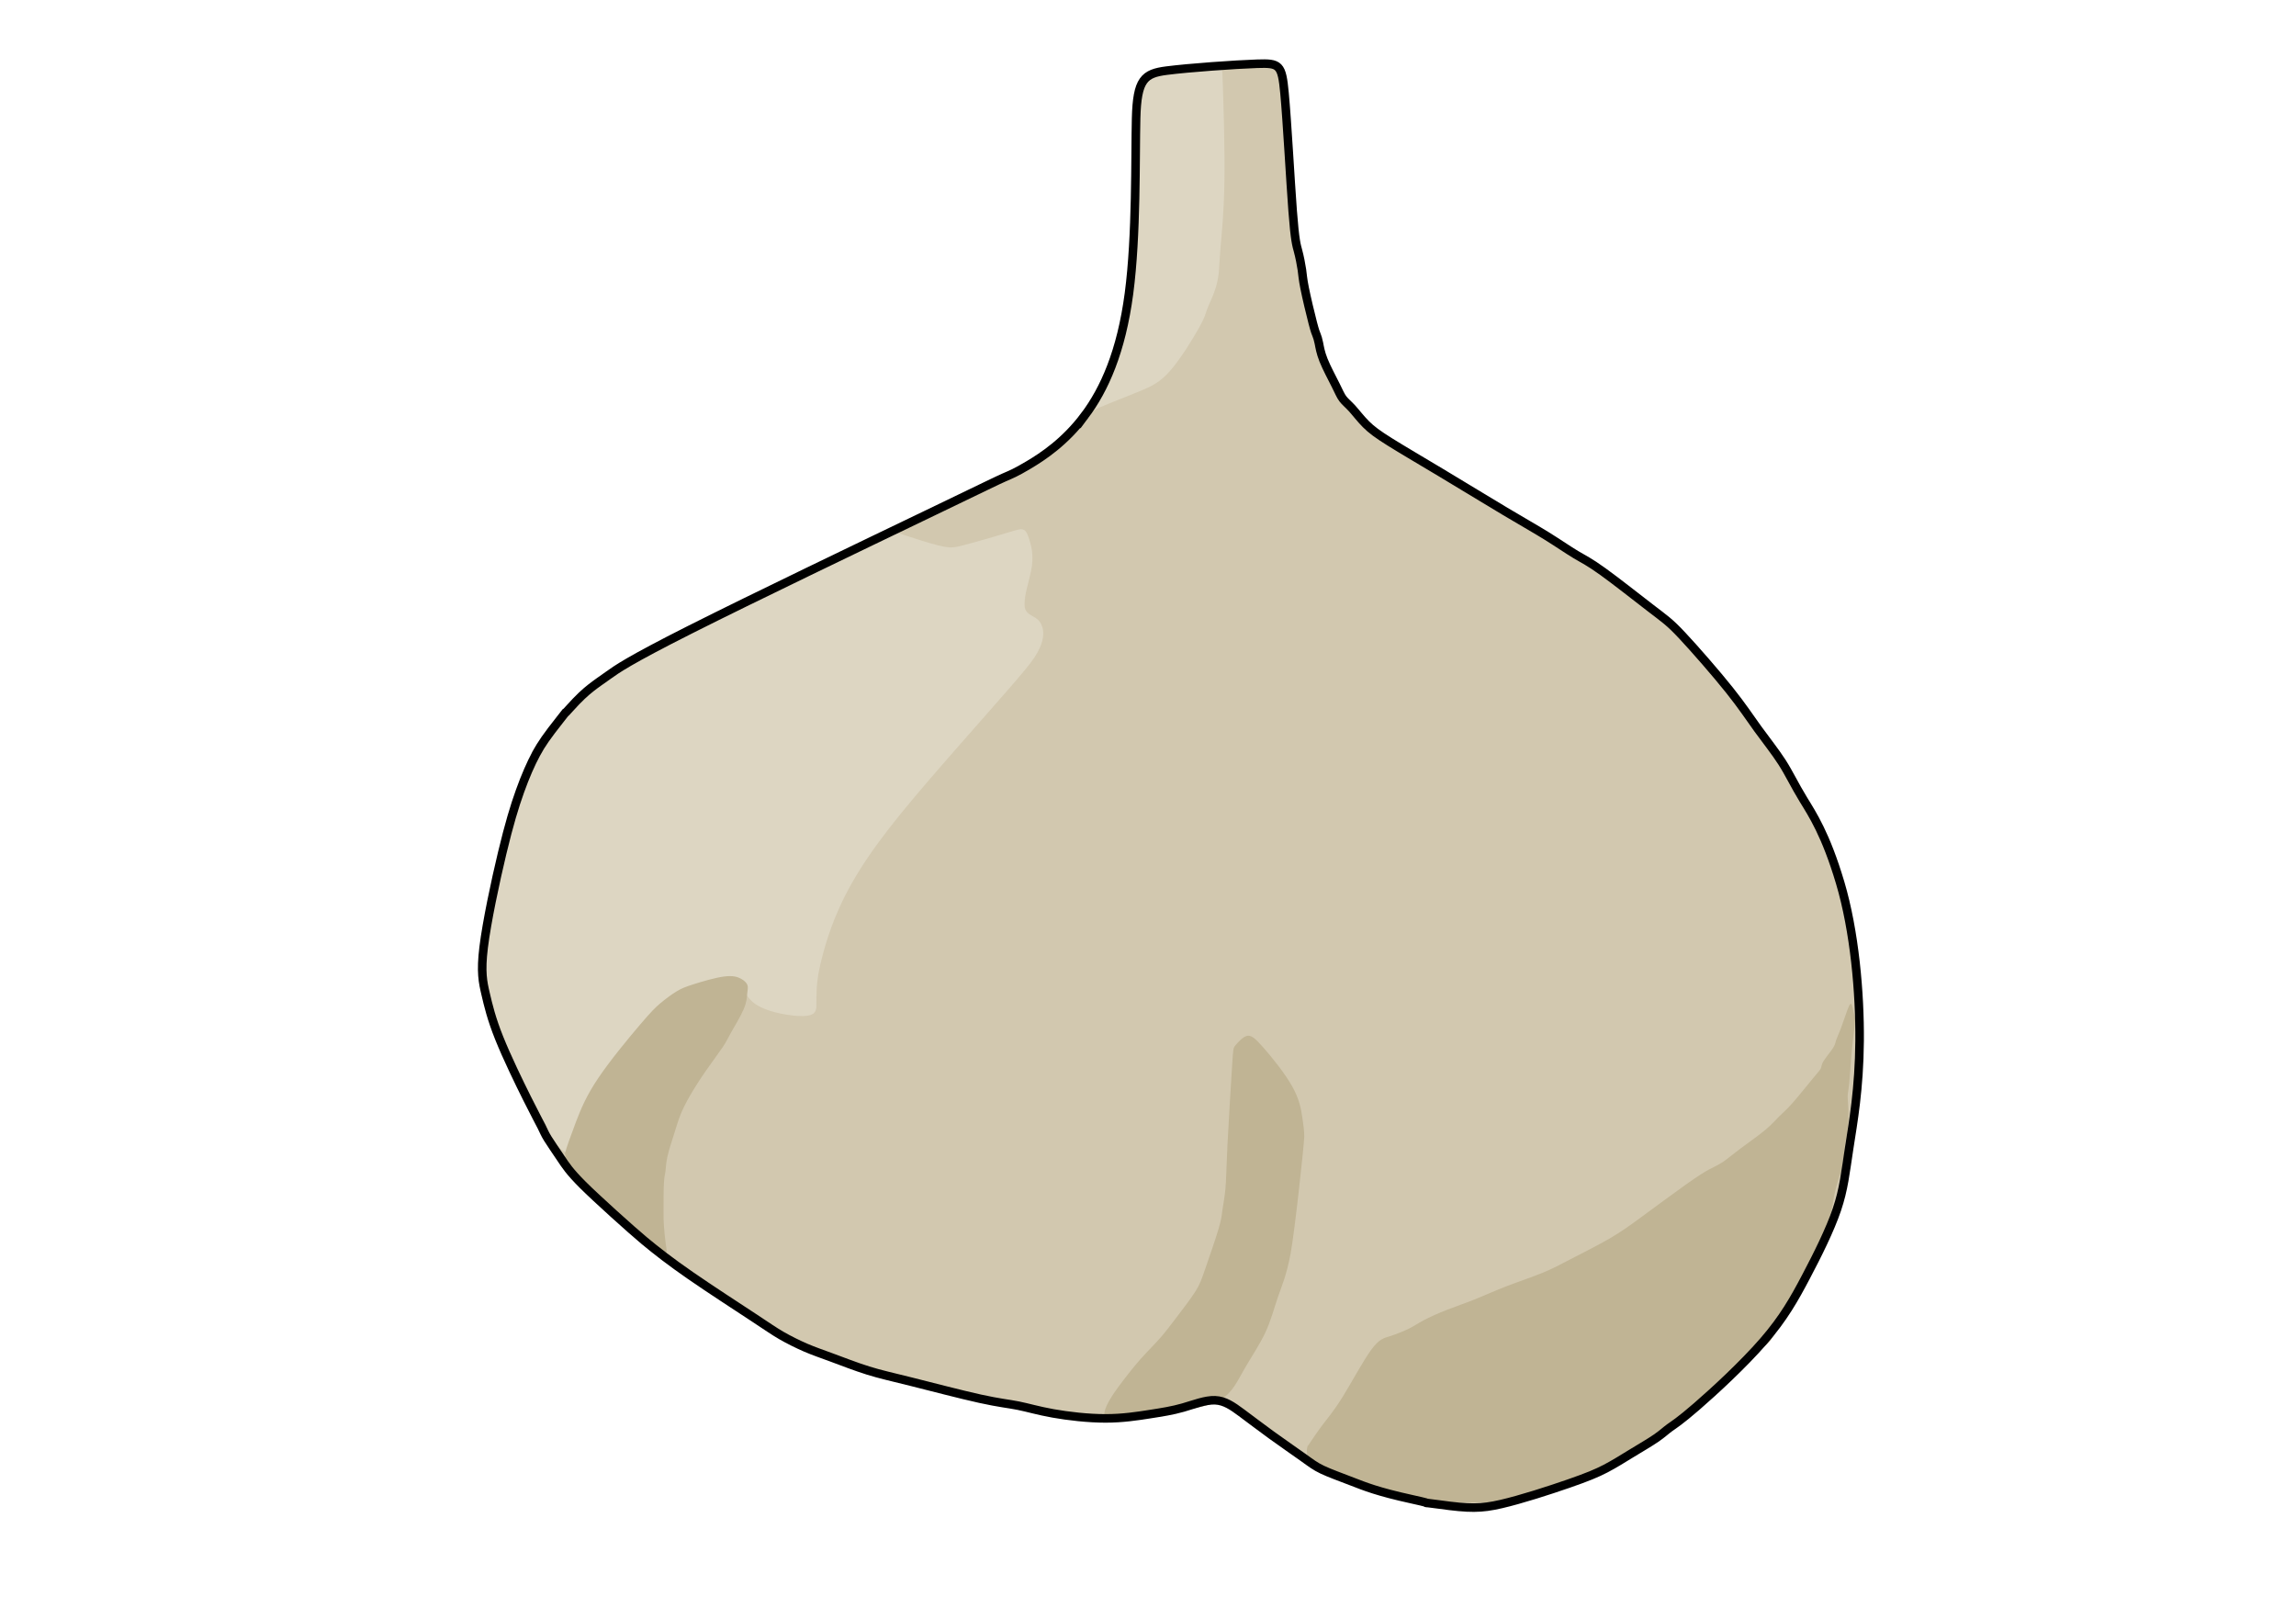
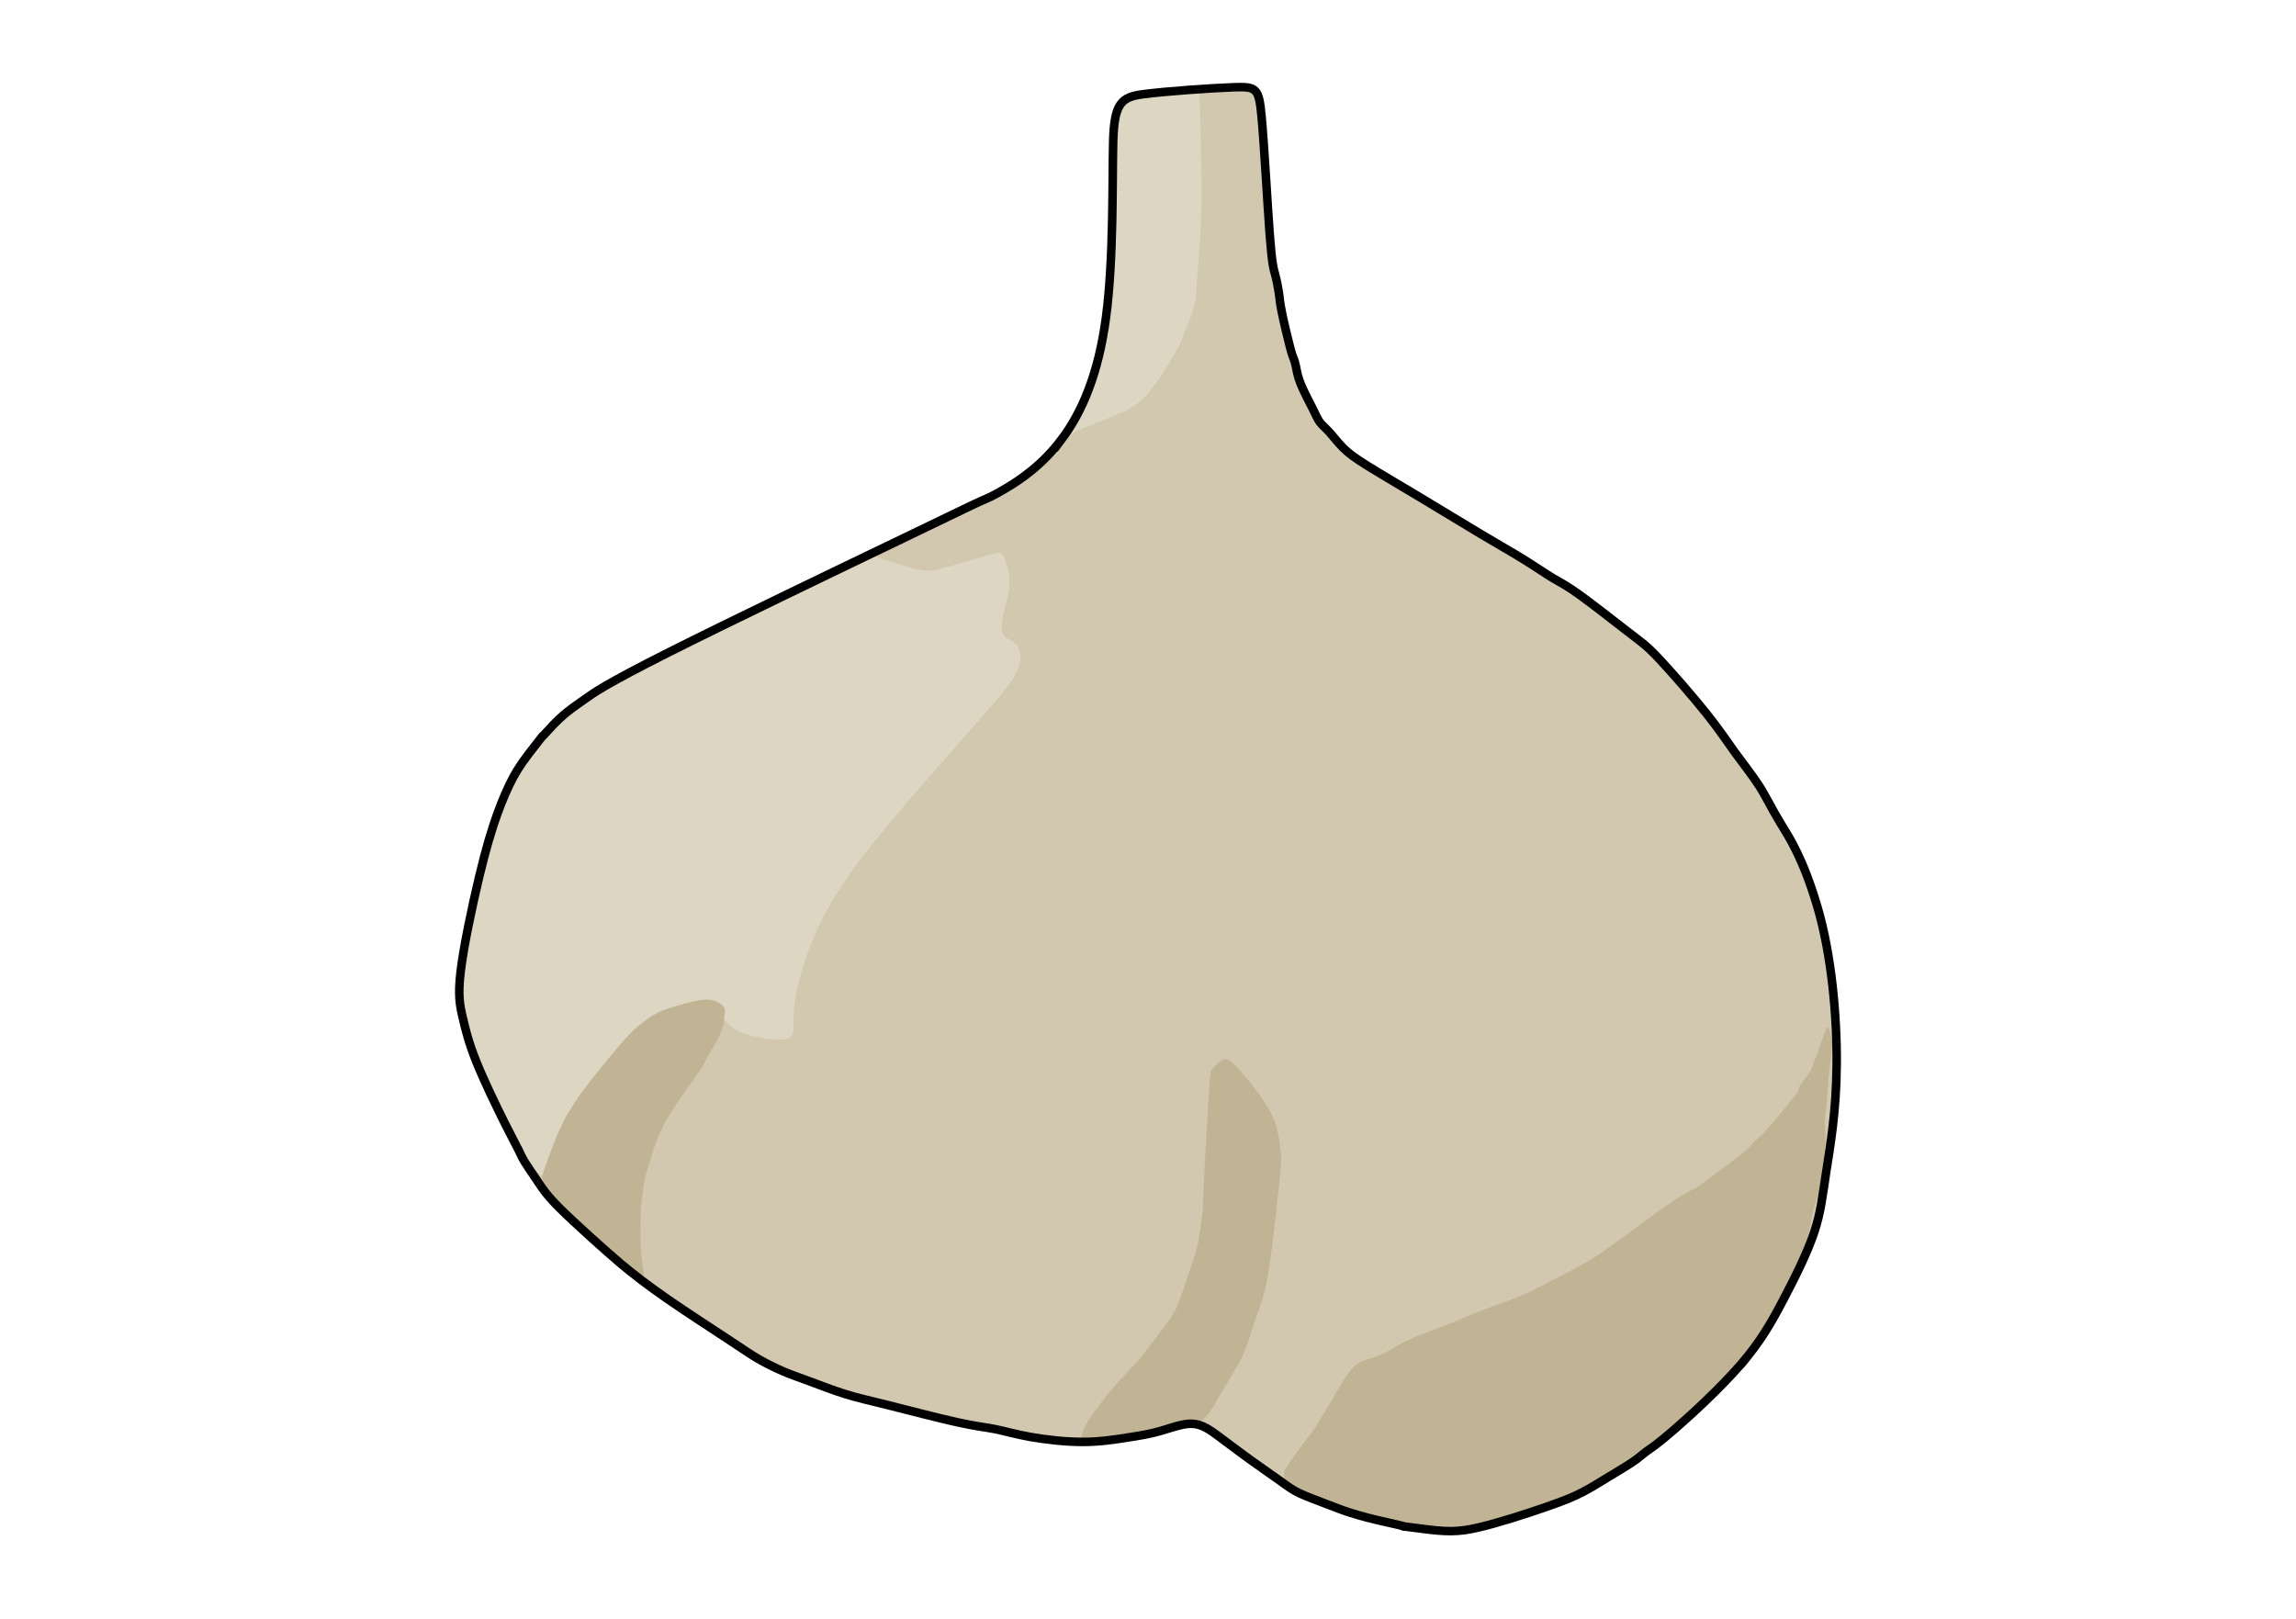
<svg xmlns="http://www.w3.org/2000/svg" version="1.1" id="svg1" width="793.6" height="559.36" viewBox="0 0 793.6 559.36">
  <defs id="defs1">
    </defs>
  <g id="g1">
-     <path style="display:inline;fill:#d1c7ae;fill-opacity:0.992;stroke:none;stroke-width:1.89;stroke-dasharray:none;stroke-opacity:1" d="m 321.767,192.376 c 4.356,-5.814 8.097,-14.147 9.798,-27.028 1.701,-12.881 1.357,-30.069 1.572,-38.671 0.215,-8.602 1.787,-9.912 6.741,-10.546 4.954,-0.635 15.047,-1.355 19.997,-1.52 4.951,-0.165 5.462,0.176 6.049,6.474 0.587,6.297 1.294,19.385 1.803,26.073 0.509,6.688 0.85,7.54 1.191,8.82 0.341,1.279 0.682,2.985 0.853,4.179 0.171,1.194 0.171,1.876 0.597,4.008 0.426,2.132 1.279,5.714 1.791,7.675 0.512,1.961 0.682,2.303 0.853,2.729 0.171,0.426 0.341,0.938 0.512,1.791 0.171,0.853 0.341,2.047 1.023,3.752 0.682,1.706 1.876,3.923 2.644,5.458 0.768,1.535 1.109,2.388 1.62,3.07 0.512,0.682 1.194,1.194 2.047,2.132 0.853,0.938 1.876,2.303 3.07,3.496 1.194,1.194 2.558,2.217 5.336,3.951 2.778,1.734 6.441,3.871 11.323,6.798 4.882,2.927 10.154,6.158 14.144,8.535 3.991,2.377 6.72,3.912 9.193,5.447 2.473,1.535 4.69,3.07 6.396,4.093 1.706,1.023 2.9,1.535 5.965,3.749 3.066,2.214 7.101,5.414 10.46,7.996 3.359,2.582 4.212,3.094 7.027,6.092 2.815,2.998 7.522,8.403 10.455,12.083 2.933,3.68 4.468,6.068 6.259,8.541 1.791,2.473 3.838,5.032 5.373,7.419 1.535,2.388 2.737,4.993 4.705,8.217 1.968,3.224 4.944,7.673 8.13,18.375 3.185,10.701 4.385,24.375 4.3,34.981 -0.085,10.606 -1.439,18.056 -2.294,23.61 -0.855,5.554 -1.196,9.136 -2.729,13.653 -1.533,4.516 -4.251,9.953 -6.817,14.828 -2.566,4.875 -4.953,9.139 -9.411,14.277 -4.457,5.138 -10.828,11.005 -14.698,14.361 -3.87,3.356 -5.064,4.038 -6.002,4.72 -0.938,0.682 -1.62,1.364 -2.985,2.303 -1.364,0.938 -3.411,2.132 -5.373,3.326 -1.961,1.194 -3.838,2.388 -5.799,3.411 -1.961,1.023 -4.008,1.876 -8.24,3.343 -4.232,1.467 -10.433,3.478 -14.869,4.502 -4.436,1.024 -6.995,1.024 -13.634,0.1 -6.64,-0.924 1.238,0.434 -6.209,-1.197 -7.447,-1.631 -10.347,-2.825 -12.99,-3.848 -2.644,-1.023 -5.032,-1.876 -6.652,-2.644 -1.62,-0.768 -2.473,-1.45 -4.264,-2.729 -1.791,-1.279 -4.52,-3.155 -6.993,-4.946 -2.473,-1.791 -4.69,-3.496 -6.652,-4.946 -1.961,-1.45 -3.667,-2.644 -5.799,-2.729 -2.132,-0.085 -4.69,0.938 -7.078,1.62 -2.388,0.682 -4.605,1.023 -7.334,1.45 -2.729,0.426 -5.97,0.938 -9.807,0.938 -3.838,0 -8.272,-0.512 -11.598,-1.109 -3.326,-0.597 -5.543,-1.279 -7.675,-1.706 -2.132,-0.426 -4.179,-0.597 -8.443,-1.535 -4.264,-0.938 -10.745,-2.644 -15.18,-3.752 -4.435,-1.109 -6.822,-1.62 -9.551,-2.473 -2.729,-0.853 -5.799,-2.047 -8.102,-2.9 -2.303,-0.853 -3.838,-1.364 -5.628,-2.132 -1.791,-0.768 -3.838,-1.791 -5.458,-2.729 -1.62,-0.938 -2.814,-1.791 -6.311,-4.093 -3.496,-2.303 -9.295,-6.055 -13.73,-9.125 -4.435,-3.07 -7.505,-5.458 -10.247,-7.739 -2.743,-2.281 -10.567,-9.323 -13.549,-12.305 -2.982,-2.982 -3.834,-4.346 -4.858,-5.881 -1.023,-1.535 -2.217,-3.241 -2.9,-4.349 -0.682,-1.109 -0.853,-1.62 -1.364,-2.644 -0.512,-1.023 -1.364,-2.558 -3.155,-6.14 -1.791,-3.582 -4.52,-9.21 -6.225,-13.474 -1.706,-4.264 -2.388,-7.163 -2.985,-9.722 -0.597,-2.558 -1.109,-4.776 -0.426,-10.319 0.682,-5.543 2.558,-14.412 4.093,-20.808 1.535,-6.396 2.729,-10.319 3.928,-13.658 1.2,-3.339 2.385,-6.048 3.578,-8.263 1.193,-2.214 2.386,-3.92 5.286,-7.587 2.9,-3.667 -0.268,0.205 1.998,-2.328 2.266,-2.533 3.631,-3.727 4.825,-4.665 1.194,-0.938 2.217,-1.62 3.935,-2.846 1.718,-1.226 4.298,-3.118 17.991,-10.023 13.693,-6.906 38.831,-18.958 52.286,-25.43 13.455,-6.472 15.502,-7.496 17.101,-8.199 1.599,-0.704 2.388,-0.967 5.438,-2.783 3.05,-1.816 7.972,-5.041 12.328,-10.856 z" id="path7" transform="matrix(1.564348,0,0,1.564348,-128.4511,-157.2551)" />
-     <path style="display:inline;fill:#c0b494;fill-opacity:1;stroke:none;stroke-width:1.89;stroke-opacity:1" d="m 354.337,336.173 c -0.256,4.093 -0.768,12.28 -1.023,17.482 -0.256,5.202 -0.256,7.419 -0.426,9.381 -0.171,1.961 -0.512,3.667 -0.682,4.861 -0.171,1.194 -0.171,1.876 -0.853,4.179 -0.682,2.303 -2.047,6.225 -2.9,8.699 -0.853,2.473 -1.194,3.496 -2.217,5.117 -1.023,1.62 -2.729,3.838 -4.093,5.628 -1.364,1.791 -2.388,3.155 -3.496,4.435 -1.109,1.279 -2.303,2.473 -3.496,3.752 -1.194,1.279 -2.388,2.644 -4.395,5.239 -2.008,2.595 -4.353,5.777 -4.606,7.695 -0.252,1.918 1.735,1.466 3.752,1.179 2.017,-0.287 3.663,-0.317 5.514,-0.518 1.851,-0.201 3.908,-0.572 6.918,-1.019 3.01,-0.447 6.972,-0.969 9.516,-2.495 2.543,-1.526 3.667,-4.056 5.168,-6.686 1.5,-2.629 3.376,-5.358 4.655,-8.087 1.279,-2.729 1.961,-5.458 2.814,-7.931 0.853,-2.473 1.876,-4.69 2.8,-9.646 0.924,-4.956 2.999,-24.327 2.999,-25.718 -2.1e-4,-1.391 -0.171,-2.585 -0.427,-4.29 -0.256,-1.706 -0.597,-3.923 -2.217,-6.822 -1.62,-2.9 -4.52,-6.481 -6.396,-8.613 -1.876,-2.132 -2.729,-2.814 -3.667,-2.558 -0.938,0.256 -1.961,1.45 -2.473,2.047 -0.512,0.597 -0.512,0.597 -0.768,4.69 z" id="path2" transform="matrix(1.564348,0,0,1.564348,-128.4511,-157.2551)" />
-     <path style="display:inline;fill:#ddd6c2;fill-opacity:0.996;stroke:none;stroke-width:1.89;stroke-opacity:1" d="m 278.787,218.173 c 0.895,-0.237 1.398,-0.012 3.381,0.663 1.984,0.675 5.224,1.698 7.271,2.21 2.047,0.512 2.9,0.512 4.013,0.319 1.113,-0.192 6.43,-1.681 10.159,-2.806 3.729,-1.126 3.984,-1.227 4.628,-0.991 0.644,0.237 0.985,1.09 1.412,2.539 0.426,1.45 0.938,3.496 0.242,6.741 -0.696,3.245 -1.348,4.765 -1.403,7.156 -0.056,2.391 1.859,2.391 3.003,3.5 1.144,1.109 1.655,3.326 0.369,6.152 -1.286,2.826 -2.588,4.276 -15.544,18.986 -12.956,14.71 -19.352,22.296 -24.286,30.175 -4.934,7.879 -6.981,14.36 -8.09,18.539 -1.109,4.179 -1.279,6.055 -1.364,7.505 -0.085,1.45 -0.085,2.473 -0.085,3.582 0,1.109 0,2.303 -2.173,2.555 -2.173,0.252 -6.519,-0.437 -9.148,-1.494 -2.629,-1.057 -3.223,-1.984 -4.331,-3.358 -1.108,-1.374 -2.072,-2.18 -4,-1.728 -1.927,0.452 -4.667,2.126 -6.15,3.236 -1.482,1.11 -1.653,1.621 -1.824,2.133 -0.171,0.512 -0.341,1.023 -1.175,0.896 -0.833,-0.127 -2.33,-0.893 -3.389,-1.03 -1.059,-0.137 -1.681,0.354 -2.298,0.754 -0.617,0.401 -1.23,0.711 -1.962,1.377 -0.733,0.667 -1.585,1.69 -2.012,2.372 -0.426,0.682 -0.426,1.023 -1.279,2.217 -0.853,1.194 -2.558,3.241 -3.838,4.861 -1.279,1.62 -2.132,2.814 -2.558,3.496 -0.426,0.682 -0.426,0.853 -0.512,1.109 -0.085,0.256 -0.256,0.597 -0.682,1.194 -0.426,0.597 -1.109,1.45 -1.535,2.132 -0.426,0.682 -0.597,1.194 -1.343,4.168 -0.746,2.974 -2.068,8.411 -4.712,7.899 -2.644,-0.512 -6.609,-6.972 -9.008,-11.353 -2.398,-4.381 -3.23,-6.684 -3.923,-8.645 -0.693,-1.961 -1.247,-3.582 -1.844,-4.765 -0.597,-1.183 -1.237,-1.929 -1.812,-3.241 -0.576,-1.311 -1.087,-3.187 -1.343,-4.296 -0.256,-1.109 -0.256,-1.45 -0.426,-1.876 -0.171,-0.426 -0.512,-0.938 -0.682,-1.535 -0.171,-0.597 -0.171,-1.279 -0.256,-1.706 -0.085,-0.426 -0.256,-0.597 -0.085,-2.388 0.171,-1.791 0.682,-5.202 1.13,-8.112 0.448,-2.91 0.831,-5.319 1.087,-7.195 0.256,-1.876 0.384,-3.219 0.704,-4.914 0.32,-1.695 0.831,-3.742 1.428,-5.447 0.597,-1.706 1.279,-3.07 1.791,-4.435 0.512,-1.364 0.853,-2.729 1.098,-4.317 0.245,-1.588 0.394,-3.401 0.64,-4.562 0.245,-1.162 0.586,-1.674 0.757,-2.1 0.171,-0.426 0.171,-0.768 0.341,-1.194 0.171,-0.426 0.512,-0.938 0.682,-1.364 0.171,-0.426 0.171,-0.768 0.426,-1.45 0.256,-0.682 0.768,-1.706 1.023,-2.388 0.256,-0.682 0.256,-1.023 0.512,-1.535 0.256,-0.512 0.768,-1.194 1.929,-2.537 1.162,-1.343 2.974,-3.347 4.68,-5.117 1.706,-1.77 3.305,-3.305 4.957,-4.669 1.652,-1.364 3.358,-2.558 4.296,-3.326 0.938,-0.768 1.109,-1.109 1.791,-1.706 0.682,-0.597 1.876,-1.45 2.985,-2.303 1.109,-0.853 2.132,-1.706 3.582,-2.558 1.45,-0.853 3.326,-1.706 4.616,-2.207 1.29,-0.501 1.993,-0.65 2.974,-1.087 0.981,-0.437 2.239,-1.162 4.584,-2.324 2.345,-1.162 5.778,-2.761 8.091,-3.816 2.313,-1.055 3.507,-1.567 4.957,-2.079 1.45,-0.512 3.155,-1.023 6.055,-2.473 2.9,-1.45 6.993,-3.838 9.466,-5.202 2.473,-1.364 3.326,-1.706 4.69,-2.388 1.364,-0.682 3.241,-1.706 4.349,-2.217 1.109,-0.512 1.45,-0.512 2.196,-0.885 0.746,-0.373 1.884,-1.111 2.779,-1.348 z" id="path6" transform="matrix(1.564348,0,0,1.564348,-128.4511,-157.2551)" />
-     <path style="display:inline;fill:#c0b494;fill-opacity:1;stroke:none;stroke-width:1.89;stroke-opacity:1" d="m 207.119,357.559 c -0.401,-1.26 0.11,-2.113 0.11,-2.113 0,0 -0.512,0.853 -0.235,-0.229 0.276,-1.082 1.237,-3.802 2.356,-6.733 1.12,-2.931 2.314,-5.83 4.957,-9.753 2.644,-3.923 6.737,-8.869 9.21,-11.769 2.473,-2.9 3.326,-3.752 4.417,-4.677 1.091,-0.925 2.456,-1.949 3.582,-2.644 1.126,-0.695 1.979,-1.036 3.855,-1.633 1.876,-0.597 4.776,-1.45 6.737,-1.706 1.961,-0.256 2.985,0.085 3.742,0.501 0.757,0.416 1.247,0.906 1.418,1.418 0.171,0.512 0.021,1.045 -0.053,1.823 -0.075,0.778 -0.075,1.802 -0.757,3.422 -0.682,1.62 -2.047,3.838 -2.814,5.202 -0.768,1.364 -0.938,1.876 -1.791,3.155 -0.853,1.279 -2.388,3.326 -3.735,5.26 -1.347,1.934 -2.578,3.869 -3.526,5.509 -0.948,1.641 -1.577,2.898 -2.104,4.209 -0.527,1.31 -0.868,2.504 -1.38,4.125 -0.512,1.62 -1.194,3.667 -1.535,5.202 -0.341,1.535 -0.341,2.558 -0.426,3.241 -0.085,0.682 -0.256,1.023 -0.341,2.558 -0.085,1.535 -0.085,4.264 -0.085,6.047 0,1.783 0,2.15 0.085,3.424 0.085,1.274 0.256,2.98 0.431,4.193 0.175,1.213 0.325,1.811 -0.096,1.749 -0.421,-0.062 -1.444,-0.915 -2.894,-2.024 -1.45,-1.109 -3.326,-2.473 -6.08,-4.709 -2.754,-2.236 -6.386,-5.344 -8.859,-7.732 -2.473,-2.388 -3.788,-4.056 -4.189,-5.316 z" id="path3" transform="matrix(1.564348,0,0,1.564348,-128.4511,-157.2551)" />
-     <path style="display:inline;fill:#c0b494;fill-opacity:1;stroke:none;stroke-width:1.89;stroke-opacity:1" d="m 370.881,421.452 c -0.085,-1.023 0.256,-1.706 0.256,-1.706 0,0 -0.341,0.682 0.085,0.085 0.426,-0.597 1.62,-2.473 2.9,-4.179 1.279,-1.706 2.644,-3.241 4.605,-6.396 1.961,-3.155 4.52,-7.931 6.311,-10.404 1.791,-2.473 2.814,-2.644 4.179,-3.07 1.364,-0.426 3.07,-1.109 4.264,-1.706 1.194,-0.597 1.876,-1.109 3.155,-1.791 1.279,-0.682 3.155,-1.535 5.117,-2.303 1.961,-0.768 4.008,-1.45 6.14,-2.303 2.132,-0.853 4.349,-1.876 6.993,-2.9 2.644,-1.023 5.714,-2.047 8.016,-2.985 2.303,-0.938 3.838,-1.791 6.311,-3.07 2.473,-1.279 5.884,-2.985 8.528,-4.52 2.644,-1.535 4.52,-2.9 7.419,-5.032 2.9,-2.132 6.822,-5.032 9.466,-6.908 2.644,-1.876 4.008,-2.729 5.117,-3.326 1.109,-0.597 1.961,-0.938 2.985,-1.62 1.023,-0.682 2.217,-1.706 3.923,-2.985 1.706,-1.279 3.923,-2.814 5.458,-4.093 1.535,-1.279 2.388,-2.303 3.155,-3.07 0.768,-0.768 1.45,-1.279 2.814,-2.814 1.364,-1.535 3.411,-4.093 4.605,-5.543 1.194,-1.45 1.535,-1.791 1.706,-2.132 0.171,-0.341 0.171,-0.682 0.341,-1.109 0.171,-0.426 0.512,-0.938 1.023,-1.62 0.512,-0.682 1.194,-1.535 1.535,-2.132 0.341,-0.597 0.341,-0.938 0.512,-1.45 0.171,-0.512 0.512,-1.194 0.938,-2.303 0.426,-1.109 0.938,-2.644 1.364,-3.838 0.426,-1.194 0.768,-2.047 1.023,-1.876 0.256,0.171 0.426,1.364 0.597,2.047 0.171,0.682 0.341,0.853 0.256,2.047 -0.085,1.194 -0.426,3.411 -0.682,6.055 -0.256,2.644 -0.426,5.714 -0.597,7.419 -0.171,1.706 -0.341,2.047 -0.341,2.9 0,0.853 0.171,2.217 0.171,3.838 0,1.62 -0.171,3.496 -0.341,4.605 -0.171,1.109 -0.341,1.45 -0.426,2.132 -0.085,0.682 -0.085,1.706 -0.171,2.388 -0.085,0.682 -0.256,1.023 -0.341,1.535 -0.085,0.512 -0.085,1.194 -0.171,1.62 -0.085,0.426 -0.256,0.597 -0.597,1.62 -0.341,1.023 -0.853,2.9 -1.109,4.179 -0.256,1.279 -0.256,1.961 -0.597,3.326 -0.341,1.364 -1.023,3.411 -1.706,5.202 -0.682,1.791 -1.364,3.326 -1.876,4.349 -0.512,1.023 -0.853,1.535 -1.023,1.961 -0.171,0.426 -0.171,0.768 -0.341,1.023 -0.171,0.256 -0.512,0.426 -0.682,0.682 -0.171,0.256 -0.171,0.597 -0.341,1.023 -0.171,0.426 -0.512,0.938 -1.279,2.558 -0.768,1.62 -1.961,4.349 -2.814,6.055 -0.853,1.706 -1.364,2.388 -1.876,3.241 -0.512,0.853 -1.023,1.876 -1.535,2.558 -0.512,0.682 -1.023,1.023 -2.047,1.961 -1.023,0.938 -2.558,2.473 -3.582,3.411 -1.023,0.938 -1.535,1.279 -1.961,1.706 -0.426,0.426 -0.768,0.938 -1.62,1.706 -0.853,0.768 -2.217,1.791 -3.241,2.729 -1.023,0.938 -1.706,1.791 -2.985,2.9 -1.279,1.109 -3.155,2.473 -4.52,3.582 -1.364,1.109 -2.217,1.961 -3.582,2.985 -1.364,1.023 -3.241,2.217 -4.776,3.241 -1.535,1.023 -2.729,1.876 -3.752,2.473 -1.023,0.597 -1.876,0.938 -3.411,1.706 -1.535,0.768 -3.752,1.961 -7.263,3.299 -3.511,1.338 -7.709,2.633 -12.405,3.645 -4.695,1.012 0.011,0.432 -12.525,0.432 -12.536,0 -1.215,1.695 -11.481,-1.199 -10.266,-2.894 -7.195,-1.53 -9.519,-2.361 -2.324,-0.831 -3.902,-1.13 -5.884,-1.663 -1.983,-0.533 -4.371,-1.301 -5.82,-2.367 -1.45,-1.066 -1.961,-2.43 -2.047,-3.454 z" id="path4" transform="matrix(1.564348,0,0,1.564348,-128.4511,-157.2551)" />
-     <path style="display:inline;fill:#ddd6c2;fill-opacity:1;stroke:none;stroke-width:1.89;stroke-opacity:1" d="m 352.306,119.584 c 0.15,4.635 0.451,13.904 0.345,20.927 -0.106,7.023 -0.617,11.798 -0.873,14.868 -0.256,3.07 -0.256,4.435 -0.426,5.799 -0.171,1.364 -0.512,2.729 -1.023,4.093 -0.512,1.364 -1.194,2.729 -1.535,3.667 -0.341,0.938 -0.341,1.45 -1.706,3.923 -1.364,2.473 -4.093,6.908 -6.396,9.551 -2.303,2.644 -4.179,3.496 -6.859,4.597 -2.68,1.101 -6.543,2.595 -8.472,3.43 -1.93,0.835 -1.93,1 -1.93,1.17 -0.341,-0.171 -0.682,-0.341 -0.768,-0.597 -0.085,-0.256 0.085,-0.597 0.412,-1.204 0.326,-0.607 0.809,-1.481 1.387,-2.339 0.578,-0.858 1.25,-1.702 2.38,-4.646 1.129,-2.945 2.715,-7.991 3.749,-12.034 1.034,-4.043 1.517,-7.083 1.672,-8.773 0.156,-1.691 -0.015,-2.032 -0.1,-3.055 -0.085,-1.023 -0.085,-2.729 -0.085,-4.861 0,-2.132 0,-4.69 0.085,-6.567 0.085,-1.876 0.256,-3.07 0.328,-11.616 0.072,-8.546 0.069,-10.729 2.15,-15.404 2.082,-4.675 6.26,-4.984 8.795,-5.174 2.536,-0.19 3.429,-0.26 4.608,-0.306 1.179,-0.045 2.645,-0.065 3.377,-0.075 0.733,-0.01 0.733,-0.01 0.883,4.625 z" id="path5" transform="matrix(1.564348,0,0,1.564348,-128.4511,-157.2551)" />
-     <path style="display:inline;fill:none;stroke:#000000;stroke-width:1.89;stroke-opacity:1" d="m 321.767,192.376 c 4.356,-5.814 8.097,-14.147 9.798,-27.028 1.701,-12.881 1.357,-30.069 1.572,-38.671 0.215,-8.602 1.787,-9.912 6.741,-10.546 4.954,-0.635 15.047,-1.355 19.997,-1.52 4.951,-0.165 5.462,0.176 6.049,6.474 0.587,6.297 1.294,19.385 1.803,26.073 0.509,6.688 0.85,7.54 1.191,8.82 0.341,1.279 0.682,2.985 0.853,4.179 0.171,1.194 0.171,1.876 0.597,4.008 0.426,2.132 1.279,5.714 1.791,7.675 0.512,1.961 0.682,2.303 0.853,2.729 0.171,0.426 0.341,0.938 0.512,1.791 0.171,0.853 0.341,2.047 1.023,3.752 0.682,1.706 1.876,3.923 2.644,5.458 0.768,1.535 1.109,2.388 1.62,3.07 0.512,0.682 1.194,1.194 2.047,2.132 0.853,0.938 1.876,2.303 3.07,3.496 1.194,1.194 2.558,2.217 5.336,3.951 2.778,1.734 6.441,3.871 11.323,6.798 4.882,2.927 10.154,6.158 14.144,8.535 3.991,2.377 6.72,3.912 9.193,5.447 2.473,1.535 4.69,3.07 6.396,4.093 1.706,1.023 2.9,1.535 5.965,3.749 3.066,2.214 7.101,5.414 10.46,7.996 3.359,2.582 4.212,3.094 7.027,6.092 2.815,2.998 7.522,8.403 10.455,12.083 2.933,3.68 4.468,6.068 6.259,8.541 1.791,2.473 3.838,5.032 5.373,7.419 1.535,2.388 2.737,4.993 4.705,8.217 1.968,3.224 4.944,7.673 8.13,18.375 3.185,10.701 4.385,24.375 4.3,34.981 -0.085,10.606 -1.439,18.056 -2.294,23.61 -0.855,5.554 -1.196,9.136 -2.729,13.653 -1.533,4.516 -4.251,9.953 -6.817,14.828 -2.566,4.875 -4.953,9.139 -9.411,14.277 -4.457,5.138 -10.828,11.005 -14.698,14.361 -3.87,3.356 -5.064,4.038 -6.002,4.72 -0.938,0.682 -1.62,1.364 -2.985,2.303 -1.364,0.938 -3.411,2.132 -5.373,3.326 -1.961,1.194 -3.838,2.388 -5.799,3.411 -1.961,1.023 -4.008,1.876 -8.24,3.343 -4.232,1.467 -10.433,3.478 -14.869,4.502 -4.436,1.024 -6.995,1.024 -13.634,0.1 -6.64,-0.924 1.238,0.434 -6.209,-1.197 -7.447,-1.631 -10.347,-2.825 -12.99,-3.848 -2.644,-1.023 -5.032,-1.876 -6.652,-2.644 -1.62,-0.768 -2.473,-1.45 -4.264,-2.729 -1.791,-1.279 -4.52,-3.155 -6.993,-4.946 -2.473,-1.791 -4.69,-3.496 -6.652,-4.946 -1.961,-1.45 -3.667,-2.644 -5.799,-2.729 -2.132,-0.085 -4.69,0.938 -7.078,1.62 -2.388,0.682 -4.605,1.023 -7.334,1.45 -2.729,0.426 -5.97,0.938 -9.807,0.938 -3.838,0 -8.272,-0.512 -11.598,-1.109 -3.326,-0.597 -5.543,-1.279 -7.675,-1.706 -2.132,-0.426 -4.179,-0.597 -8.443,-1.535 -4.264,-0.938 -10.745,-2.644 -15.18,-3.752 -4.435,-1.109 -6.822,-1.62 -9.551,-2.473 -2.729,-0.853 -5.799,-2.047 -8.102,-2.9 -2.303,-0.853 -3.838,-1.364 -5.628,-2.132 -1.791,-0.768 -3.838,-1.791 -5.458,-2.729 -1.62,-0.938 -2.814,-1.791 -6.311,-4.093 -3.496,-2.303 -9.295,-6.055 -13.73,-9.125 -4.435,-3.07 -7.505,-5.458 -10.247,-7.739 -2.743,-2.281 -10.567,-9.323 -13.549,-12.305 -2.982,-2.982 -3.834,-4.346 -4.858,-5.881 -1.023,-1.535 -2.217,-3.241 -2.9,-4.349 -0.682,-1.109 -0.853,-1.62 -1.364,-2.644 -0.512,-1.023 -1.364,-2.558 -3.155,-6.14 -1.791,-3.582 -4.52,-9.21 -6.225,-13.474 -1.706,-4.264 -2.388,-7.163 -2.985,-9.722 -0.597,-2.558 -1.109,-4.776 -0.426,-10.319 0.682,-5.543 2.558,-14.412 4.093,-20.808 1.535,-6.396 2.729,-10.319 3.928,-13.658 1.2,-3.339 2.385,-6.048 3.578,-8.263 1.193,-2.214 2.386,-3.92 5.286,-7.587 2.9,-3.667 -0.268,0.205 1.998,-2.328 2.266,-2.533 3.631,-3.727 4.825,-4.665 1.194,-0.938 2.217,-1.62 3.935,-2.846 1.718,-1.226 4.298,-3.118 17.991,-10.023 13.693,-6.906 38.831,-18.958 52.286,-25.43 13.455,-6.472 15.502,-7.496 17.101,-8.199 1.599,-0.704 2.388,-0.967 5.438,-2.783 3.05,-1.816 7.972,-5.041 12.328,-10.856 z" id="path1" transform="matrix(1.564348,0,0,1.564348,-128.4511,-157.2551)" />
+     <g id="g2" transform="translate(-7.926436,8.122454)">
+       <path style="display:inline;fill:#d1c7ae;fill-opacity:0.992;stroke:none;stroke-width:1.89;stroke-dasharray:none;stroke-opacity:1" d="m 321.767,192.376 c 4.356,-5.814 8.097,-14.147 9.798,-27.028 1.701,-12.881 1.357,-30.069 1.572,-38.671 0.215,-8.602 1.787,-9.912 6.741,-10.546 4.954,-0.635 15.047,-1.355 19.997,-1.52 4.951,-0.165 5.462,0.176 6.049,6.474 0.587,6.297 1.294,19.385 1.803,26.073 0.509,6.688 0.85,7.54 1.191,8.82 0.341,1.279 0.682,2.985 0.853,4.179 0.171,1.194 0.171,1.876 0.597,4.008 0.426,2.132 1.279,5.714 1.791,7.675 0.512,1.961 0.682,2.303 0.853,2.729 0.171,0.426 0.341,0.938 0.512,1.791 0.171,0.853 0.341,2.047 1.023,3.752 0.682,1.706 1.876,3.923 2.644,5.458 0.768,1.535 1.109,2.388 1.62,3.07 0.512,0.682 1.194,1.194 2.047,2.132 0.853,0.938 1.876,2.303 3.07,3.496 1.194,1.194 2.558,2.217 5.336,3.951 2.778,1.734 6.441,3.871 11.323,6.798 4.882,2.927 10.154,6.158 14.144,8.535 3.991,2.377 6.72,3.912 9.193,5.447 2.473,1.535 4.69,3.07 6.396,4.093 1.706,1.023 2.9,1.535 5.965,3.749 3.066,2.214 7.101,5.414 10.46,7.996 3.359,2.582 4.212,3.094 7.027,6.092 2.815,2.998 7.522,8.403 10.455,12.083 2.933,3.68 4.468,6.068 6.259,8.541 1.791,2.473 3.838,5.032 5.373,7.419 1.535,2.388 2.737,4.993 4.705,8.217 1.968,3.224 4.944,7.673 8.13,18.375 3.185,10.701 4.385,24.375 4.3,34.981 -0.085,10.606 -1.439,18.056 -2.294,23.61 -0.855,5.554 -1.196,9.136 -2.729,13.653 -1.533,4.516 -4.251,9.953 -6.817,14.828 -2.566,4.875 -4.953,9.139 -9.411,14.277 -4.457,5.138 -10.828,11.005 -14.698,14.361 -3.87,3.356 -5.064,4.038 -6.002,4.72 -0.938,0.682 -1.62,1.364 -2.985,2.303 -1.364,0.938 -3.411,2.132 -5.373,3.326 -1.961,1.194 -3.838,2.388 -5.799,3.411 -1.961,1.023 -4.008,1.876 -8.24,3.343 -4.232,1.467 -10.433,3.478 -14.869,4.502 -4.436,1.024 -6.995,1.024 -13.634,0.1 -6.64,-0.924 1.238,0.434 -6.209,-1.197 -7.447,-1.631 -10.347,-2.825 -12.99,-3.848 -2.644,-1.023 -5.032,-1.876 -6.652,-2.644 -1.62,-0.768 -2.473,-1.45 -4.264,-2.729 -1.791,-1.279 -4.52,-3.155 -6.993,-4.946 -2.473,-1.791 -4.69,-3.496 -6.652,-4.946 -1.961,-1.45 -3.667,-2.644 -5.799,-2.729 -2.132,-0.085 -4.69,0.938 -7.078,1.62 -2.388,0.682 -4.605,1.023 -7.334,1.45 -2.729,0.426 -5.97,0.938 -9.807,0.938 -3.838,0 -8.272,-0.512 -11.598,-1.109 -3.326,-0.597 -5.543,-1.279 -7.675,-1.706 -2.132,-0.426 -4.179,-0.597 -8.443,-1.535 -4.264,-0.938 -10.745,-2.644 -15.18,-3.752 -4.435,-1.109 -6.822,-1.62 -9.551,-2.473 -2.729,-0.853 -5.799,-2.047 -8.102,-2.9 -2.303,-0.853 -3.838,-1.364 -5.628,-2.132 -1.791,-0.768 -3.838,-1.791 -5.458,-2.729 -1.62,-0.938 -2.814,-1.791 -6.311,-4.093 -3.496,-2.303 -9.295,-6.055 -13.73,-9.125 -4.435,-3.07 -7.505,-5.458 -10.247,-7.739 -2.743,-2.281 -10.567,-9.323 -13.549,-12.305 -2.982,-2.982 -3.834,-4.346 -4.858,-5.881 -1.023,-1.535 -2.217,-3.241 -2.9,-4.349 -0.682,-1.109 -0.853,-1.62 -1.364,-2.644 -0.512,-1.023 -1.364,-2.558 -3.155,-6.14 -1.791,-3.582 -4.52,-9.21 -6.225,-13.474 -1.706,-4.264 -2.388,-7.163 -2.985,-9.722 -0.597,-2.558 -1.109,-4.776 -0.426,-10.319 0.682,-5.543 2.558,-14.412 4.093,-20.808 1.535,-6.396 2.729,-10.319 3.928,-13.658 1.2,-3.339 2.385,-6.048 3.578,-8.263 1.193,-2.214 2.386,-3.92 5.286,-7.587 2.9,-3.667 -0.268,0.205 1.998,-2.328 2.266,-2.533 3.631,-3.727 4.825,-4.665 1.194,-0.938 2.217,-1.62 3.935,-2.846 1.718,-1.226 4.298,-3.118 17.991,-10.023 13.693,-6.906 38.831,-18.958 52.286,-25.43 13.455,-6.472 15.502,-7.496 17.101,-8.199 1.599,-0.704 2.388,-0.967 5.438,-2.783 3.05,-1.816 7.972,-5.041 12.328,-10.856 z" id="path7" transform="matrix(1.564348,0,0,1.564348,-128.4511,-157.2551)" />
+       <path style="display:inline;fill:#c0b494;fill-opacity:1;stroke:none;stroke-width:1.89;stroke-opacity:1" d="m 354.337,336.173 c -0.256,4.093 -0.768,12.28 -1.023,17.482 -0.256,5.202 -0.256,7.419 -0.426,9.381 -0.171,1.961 -0.512,3.667 -0.682,4.861 -0.171,1.194 -0.171,1.876 -0.853,4.179 -0.682,2.303 -2.047,6.225 -2.9,8.699 -0.853,2.473 -1.194,3.496 -2.217,5.117 -1.023,1.62 -2.729,3.838 -4.093,5.628 -1.364,1.791 -2.388,3.155 -3.496,4.435 -1.109,1.279 -2.303,2.473 -3.496,3.752 -1.194,1.279 -2.388,2.644 -4.395,5.239 -2.008,2.595 -4.353,5.777 -4.606,7.695 -0.252,1.918 1.735,1.466 3.752,1.179 2.017,-0.287 3.663,-0.317 5.514,-0.518 1.851,-0.201 3.908,-0.572 6.918,-1.019 3.01,-0.447 6.972,-0.969 9.516,-2.495 2.543,-1.526 3.667,-4.056 5.168,-6.686 1.5,-2.629 3.376,-5.358 4.655,-8.087 1.279,-2.729 1.961,-5.458 2.814,-7.931 0.853,-2.473 1.876,-4.69 2.8,-9.646 0.924,-4.956 2.999,-24.327 2.999,-25.718 -2.1e-4,-1.391 -0.171,-2.585 -0.427,-4.29 -0.256,-1.706 -0.597,-3.923 -2.217,-6.822 -1.62,-2.9 -4.52,-6.481 -6.396,-8.613 -1.876,-2.132 -2.729,-2.814 -3.667,-2.558 -0.938,0.256 -1.961,1.45 -2.473,2.047 -0.512,0.597 -0.512,0.597 -0.768,4.69 z" id="path2" transform="matrix(1.564348,0,0,1.564348,-128.4511,-157.2551)" />
+       <path style="display:inline;fill:#ddd6c2;fill-opacity:0.996;stroke:none;stroke-width:1.89;stroke-opacity:1" d="m 278.787,218.173 c 0.895,-0.237 1.398,-0.012 3.381,0.663 1.984,0.675 5.224,1.698 7.271,2.21 2.047,0.512 2.9,0.512 4.013,0.319 1.113,-0.192 6.43,-1.681 10.159,-2.806 3.729,-1.126 3.984,-1.227 4.628,-0.991 0.644,0.237 0.985,1.09 1.412,2.539 0.426,1.45 0.938,3.496 0.242,6.741 -0.696,3.245 -1.348,4.765 -1.403,7.156 -0.056,2.391 1.859,2.391 3.003,3.5 1.144,1.109 1.655,3.326 0.369,6.152 -1.286,2.826 -2.588,4.276 -15.544,18.986 -12.956,14.71 -19.352,22.296 -24.286,30.175 -4.934,7.879 -6.981,14.36 -8.09,18.539 -1.109,4.179 -1.279,6.055 -1.364,7.505 -0.085,1.45 -0.085,2.473 -0.085,3.582 0,1.109 0,2.303 -2.173,2.555 -2.173,0.252 -6.519,-0.437 -9.148,-1.494 -2.629,-1.057 -3.223,-1.984 -4.331,-3.358 -1.108,-1.374 -2.072,-2.18 -4,-1.728 -1.927,0.452 -4.667,2.126 -6.15,3.236 -1.482,1.11 -1.653,1.621 -1.824,2.133 -0.171,0.512 -0.341,1.023 -1.175,0.896 -0.833,-0.127 -2.33,-0.893 -3.389,-1.03 -1.059,-0.137 -1.681,0.354 -2.298,0.754 -0.617,0.401 -1.23,0.711 -1.962,1.377 -0.733,0.667 -1.585,1.69 -2.012,2.372 -0.426,0.682 -0.426,1.023 -1.279,2.217 -0.853,1.194 -2.558,3.241 -3.838,4.861 -1.279,1.62 -2.132,2.814 -2.558,3.496 -0.426,0.682 -0.426,0.853 -0.512,1.109 -0.085,0.256 -0.256,0.597 -0.682,1.194 -0.426,0.597 -1.109,1.45 -1.535,2.132 -0.426,0.682 -0.597,1.194 -1.343,4.168 -0.746,2.974 -2.068,8.411 -4.712,7.899 -2.644,-0.512 -6.609,-6.972 -9.008,-11.353 -2.398,-4.381 -3.23,-6.684 -3.923,-8.645 -0.693,-1.961 -1.247,-3.582 -1.844,-4.765 -0.597,-1.183 -1.237,-1.929 -1.812,-3.241 -0.576,-1.311 -1.087,-3.187 -1.343,-4.296 -0.256,-1.109 -0.256,-1.45 -0.426,-1.876 -0.171,-0.426 -0.512,-0.938 -0.682,-1.535 -0.171,-0.597 -0.171,-1.279 -0.256,-1.706 -0.085,-0.426 -0.256,-0.597 -0.085,-2.388 0.171,-1.791 0.682,-5.202 1.13,-8.112 0.448,-2.91 0.831,-5.319 1.087,-7.195 0.256,-1.876 0.384,-3.219 0.704,-4.914 0.32,-1.695 0.831,-3.742 1.428,-5.447 0.597,-1.706 1.279,-3.07 1.791,-4.435 0.512,-1.364 0.853,-2.729 1.098,-4.317 0.245,-1.588 0.394,-3.401 0.64,-4.562 0.245,-1.162 0.586,-1.674 0.757,-2.1 0.171,-0.426 0.171,-0.768 0.341,-1.194 0.171,-0.426 0.512,-0.938 0.682,-1.364 0.171,-0.426 0.171,-0.768 0.426,-1.45 0.256,-0.682 0.768,-1.706 1.023,-2.388 0.256,-0.682 0.256,-1.023 0.512,-1.535 0.256,-0.512 0.768,-1.194 1.929,-2.537 1.162,-1.343 2.974,-3.347 4.68,-5.117 1.706,-1.77 3.305,-3.305 4.957,-4.669 1.652,-1.364 3.358,-2.558 4.296,-3.326 0.938,-0.768 1.109,-1.109 1.791,-1.706 0.682,-0.597 1.876,-1.45 2.985,-2.303 1.109,-0.853 2.132,-1.706 3.582,-2.558 1.45,-0.853 3.326,-1.706 4.616,-2.207 1.29,-0.501 1.993,-0.65 2.974,-1.087 0.981,-0.437 2.239,-1.162 4.584,-2.324 2.345,-1.162 5.778,-2.761 8.091,-3.816 2.313,-1.055 3.507,-1.567 4.957,-2.079 1.45,-0.512 3.155,-1.023 6.055,-2.473 2.9,-1.45 6.993,-3.838 9.466,-5.202 2.473,-1.364 3.326,-1.706 4.69,-2.388 1.364,-0.682 3.241,-1.706 4.349,-2.217 1.109,-0.512 1.45,-0.512 2.196,-0.885 0.746,-0.373 1.884,-1.111 2.779,-1.348 z" id="path6" transform="matrix(1.564348,0,0,1.564348,-128.4511,-157.2551)" />
+       <path style="display:inline;fill:#c0b494;fill-opacity:1;stroke:none;stroke-width:1.89;stroke-opacity:1" d="m 207.119,357.559 c -0.401,-1.26 0.11,-2.113 0.11,-2.113 0,0 -0.512,0.853 -0.235,-0.229 0.276,-1.082 1.237,-3.802 2.356,-6.733 1.12,-2.931 2.314,-5.83 4.957,-9.753 2.644,-3.923 6.737,-8.869 9.21,-11.769 2.473,-2.9 3.326,-3.752 4.417,-4.677 1.091,-0.925 2.456,-1.949 3.582,-2.644 1.126,-0.695 1.979,-1.036 3.855,-1.633 1.876,-0.597 4.776,-1.45 6.737,-1.706 1.961,-0.256 2.985,0.085 3.742,0.501 0.757,0.416 1.247,0.906 1.418,1.418 0.171,0.512 0.021,1.045 -0.053,1.823 -0.075,0.778 -0.075,1.802 -0.757,3.422 -0.682,1.62 -2.047,3.838 -2.814,5.202 -0.768,1.364 -0.938,1.876 -1.791,3.155 -0.853,1.279 -2.388,3.326 -3.735,5.26 -1.347,1.934 -2.578,3.869 -3.526,5.509 -0.948,1.641 -1.577,2.898 -2.104,4.209 -0.527,1.31 -0.868,2.504 -1.38,4.125 -0.512,1.62 -1.194,3.667 -1.535,5.202 -0.341,1.535 -0.341,2.558 -0.426,3.241 -0.085,0.682 -0.256,1.023 -0.341,2.558 -0.085,1.535 -0.085,4.264 -0.085,6.047 0,1.783 0,2.15 0.085,3.424 0.085,1.274 0.256,2.98 0.431,4.193 0.175,1.213 0.325,1.811 -0.096,1.749 -0.421,-0.062 -1.444,-0.915 -2.894,-2.024 -1.45,-1.109 -3.326,-2.473 -6.08,-4.709 -2.754,-2.236 -6.386,-5.344 -8.859,-7.732 -2.473,-2.388 -3.788,-4.056 -4.189,-5.316 z" id="path3" transform="matrix(1.564348,0,0,1.564348,-128.4511,-157.2551)" />
+       <path style="display:inline;fill:#c0b494;fill-opacity:1;stroke:none;stroke-width:1.89;stroke-opacity:1" d="m 370.881,421.452 c -0.085,-1.023 0.256,-1.706 0.256,-1.706 0,0 -0.341,0.682 0.085,0.085 0.426,-0.597 1.62,-2.473 2.9,-4.179 1.279,-1.706 2.644,-3.241 4.605,-6.396 1.961,-3.155 4.52,-7.931 6.311,-10.404 1.791,-2.473 2.814,-2.644 4.179,-3.07 1.364,-0.426 3.07,-1.109 4.264,-1.706 1.194,-0.597 1.876,-1.109 3.155,-1.791 1.279,-0.682 3.155,-1.535 5.117,-2.303 1.961,-0.768 4.008,-1.45 6.14,-2.303 2.132,-0.853 4.349,-1.876 6.993,-2.9 2.644,-1.023 5.714,-2.047 8.016,-2.985 2.303,-0.938 3.838,-1.791 6.311,-3.07 2.473,-1.279 5.884,-2.985 8.528,-4.52 2.644,-1.535 4.52,-2.9 7.419,-5.032 2.9,-2.132 6.822,-5.032 9.466,-6.908 2.644,-1.876 4.008,-2.729 5.117,-3.326 1.109,-0.597 1.961,-0.938 2.985,-1.62 1.023,-0.682 2.217,-1.706 3.923,-2.985 1.706,-1.279 3.923,-2.814 5.458,-4.093 1.535,-1.279 2.388,-2.303 3.155,-3.07 0.768,-0.768 1.45,-1.279 2.814,-2.814 1.364,-1.535 3.411,-4.093 4.605,-5.543 1.194,-1.45 1.535,-1.791 1.706,-2.132 0.171,-0.341 0.171,-0.682 0.341,-1.109 0.171,-0.426 0.512,-0.938 1.023,-1.62 0.512,-0.682 1.194,-1.535 1.535,-2.132 0.341,-0.597 0.341,-0.938 0.512,-1.45 0.171,-0.512 0.512,-1.194 0.938,-2.303 0.426,-1.109 0.938,-2.644 1.364,-3.838 0.426,-1.194 0.768,-2.047 1.023,-1.876 0.256,0.171 0.426,1.364 0.597,2.047 0.171,0.682 0.341,0.853 0.256,2.047 -0.085,1.194 -0.426,3.411 -0.682,6.055 -0.256,2.644 -0.426,5.714 -0.597,7.419 -0.171,1.706 -0.341,2.047 -0.341,2.9 0,0.853 0.171,2.217 0.171,3.838 0,1.62 -0.171,3.496 -0.341,4.605 -0.171,1.109 -0.341,1.45 -0.426,2.132 -0.085,0.682 -0.085,1.706 -0.171,2.388 -0.085,0.682 -0.256,1.023 -0.341,1.535 -0.085,0.512 -0.085,1.194 -0.171,1.62 -0.085,0.426 -0.256,0.597 -0.597,1.62 -0.341,1.023 -0.853,2.9 -1.109,4.179 -0.256,1.279 -0.256,1.961 -0.597,3.326 -0.341,1.364 -1.023,3.411 -1.706,5.202 -0.682,1.791 -1.364,3.326 -1.876,4.349 -0.512,1.023 -0.853,1.535 -1.023,1.961 -0.171,0.426 -0.171,0.768 -0.341,1.023 -0.171,0.256 -0.512,0.426 -0.682,0.682 -0.171,0.256 -0.171,0.597 -0.341,1.023 -0.171,0.426 -0.512,0.938 -1.279,2.558 -0.768,1.62 -1.961,4.349 -2.814,6.055 -0.853,1.706 -1.364,2.388 -1.876,3.241 -0.512,0.853 -1.023,1.876 -1.535,2.558 -0.512,0.682 -1.023,1.023 -2.047,1.961 -1.023,0.938 -2.558,2.473 -3.582,3.411 -1.023,0.938 -1.535,1.279 -1.961,1.706 -0.426,0.426 -0.768,0.938 -1.62,1.706 -0.853,0.768 -2.217,1.791 -3.241,2.729 -1.023,0.938 -1.706,1.791 -2.985,2.9 -1.279,1.109 -3.155,2.473 -4.52,3.582 -1.364,1.109 -2.217,1.961 -3.582,2.985 -1.364,1.023 -3.241,2.217 -4.776,3.241 -1.535,1.023 -2.729,1.876 -3.752,2.473 -1.023,0.597 -1.876,0.938 -3.411,1.706 -1.535,0.768 -3.752,1.961 -7.263,3.299 -3.511,1.338 -7.709,2.633 -12.405,3.645 -4.695,1.012 0.011,0.432 -12.525,0.432 -12.536,0 -1.215,1.695 -11.481,-1.199 -10.266,-2.894 -7.195,-1.53 -9.519,-2.361 -2.324,-0.831 -3.902,-1.13 -5.884,-1.663 -1.983,-0.533 -4.371,-1.301 -5.82,-2.367 -1.45,-1.066 -1.961,-2.43 -2.047,-3.454 z" id="path4" transform="matrix(1.564348,0,0,1.564348,-128.4511,-157.2551)" />
+       <path style="display:inline;fill:#ddd6c2;fill-opacity:1;stroke:none;stroke-width:1.89;stroke-opacity:1" d="m 352.306,119.584 c 0.15,4.635 0.451,13.904 0.345,20.927 -0.106,7.023 -0.617,11.798 -0.873,14.868 -0.256,3.07 -0.256,4.435 -0.426,5.799 -0.171,1.364 -0.512,2.729 -1.023,4.093 -0.512,1.364 -1.194,2.729 -1.535,3.667 -0.341,0.938 -0.341,1.45 -1.706,3.923 -1.364,2.473 -4.093,6.908 -6.396,9.551 -2.303,2.644 -4.179,3.496 -6.859,4.597 -2.68,1.101 -6.543,2.595 -8.472,3.43 -1.93,0.835 -1.93,1 -1.93,1.17 -0.341,-0.171 -0.682,-0.341 -0.768,-0.597 -0.085,-0.256 0.085,-0.597 0.412,-1.204 0.326,-0.607 0.809,-1.481 1.387,-2.339 0.578,-0.858 1.25,-1.702 2.38,-4.646 1.129,-2.945 2.715,-7.991 3.749,-12.034 1.034,-4.043 1.517,-7.083 1.672,-8.773 0.156,-1.691 -0.015,-2.032 -0.1,-3.055 -0.085,-1.023 -0.085,-2.729 -0.085,-4.861 0,-2.132 0,-4.69 0.085,-6.567 0.085,-1.876 0.256,-3.07 0.328,-11.616 0.072,-8.546 0.069,-10.729 2.15,-15.404 2.082,-4.675 6.26,-4.984 8.795,-5.174 2.536,-0.19 3.429,-0.26 4.608,-0.306 1.179,-0.045 2.645,-0.065 3.377,-0.075 0.733,-0.01 0.733,-0.01 0.883,4.625 z" id="path5" transform="matrix(1.564348,0,0,1.564348,-128.4511,-157.2551)" />
+       <path style="display:inline;fill:none;stroke:#000000;stroke-width:1.89;stroke-opacity:1" d="m 321.767,192.376 c 4.356,-5.814 8.097,-14.147 9.798,-27.028 1.701,-12.881 1.357,-30.069 1.572,-38.671 0.215,-8.602 1.787,-9.912 6.741,-10.546 4.954,-0.635 15.047,-1.355 19.997,-1.52 4.951,-0.165 5.462,0.176 6.049,6.474 0.587,6.297 1.294,19.385 1.803,26.073 0.509,6.688 0.85,7.54 1.191,8.82 0.341,1.279 0.682,2.985 0.853,4.179 0.171,1.194 0.171,1.876 0.597,4.008 0.426,2.132 1.279,5.714 1.791,7.675 0.512,1.961 0.682,2.303 0.853,2.729 0.171,0.426 0.341,0.938 0.512,1.791 0.171,0.853 0.341,2.047 1.023,3.752 0.682,1.706 1.876,3.923 2.644,5.458 0.768,1.535 1.109,2.388 1.62,3.07 0.512,0.682 1.194,1.194 2.047,2.132 0.853,0.938 1.876,2.303 3.07,3.496 1.194,1.194 2.558,2.217 5.336,3.951 2.778,1.734 6.441,3.871 11.323,6.798 4.882,2.927 10.154,6.158 14.144,8.535 3.991,2.377 6.72,3.912 9.193,5.447 2.473,1.535 4.69,3.07 6.396,4.093 1.706,1.023 2.9,1.535 5.965,3.749 3.066,2.214 7.101,5.414 10.46,7.996 3.359,2.582 4.212,3.094 7.027,6.092 2.815,2.998 7.522,8.403 10.455,12.083 2.933,3.68 4.468,6.068 6.259,8.541 1.791,2.473 3.838,5.032 5.373,7.419 1.535,2.388 2.737,4.993 4.705,8.217 1.968,3.224 4.944,7.673 8.13,18.375 3.185,10.701 4.385,24.375 4.3,34.981 -0.085,10.606 -1.439,18.056 -2.294,23.61 -0.855,5.554 -1.196,9.136 -2.729,13.653 -1.533,4.516 -4.251,9.953 -6.817,14.828 -2.566,4.875 -4.953,9.139 -9.411,14.277 -4.457,5.138 -10.828,11.005 -14.698,14.361 -3.87,3.356 -5.064,4.038 -6.002,4.72 -0.938,0.682 -1.62,1.364 -2.985,2.303 -1.364,0.938 -3.411,2.132 -5.373,3.326 -1.961,1.194 -3.838,2.388 -5.799,3.411 -1.961,1.023 -4.008,1.876 -8.24,3.343 -4.232,1.467 -10.433,3.478 -14.869,4.502 -4.436,1.024 -6.995,1.024 -13.634,0.1 -6.64,-0.924 1.238,0.434 -6.209,-1.197 -7.447,-1.631 -10.347,-2.825 -12.99,-3.848 -2.644,-1.023 -5.032,-1.876 -6.652,-2.644 -1.62,-0.768 -2.473,-1.45 -4.264,-2.729 -1.791,-1.279 -4.52,-3.155 -6.993,-4.946 -2.473,-1.791 -4.69,-3.496 -6.652,-4.946 -1.961,-1.45 -3.667,-2.644 -5.799,-2.729 -2.132,-0.085 -4.69,0.938 -7.078,1.62 -2.388,0.682 -4.605,1.023 -7.334,1.45 -2.729,0.426 -5.97,0.938 -9.807,0.938 -3.838,0 -8.272,-0.512 -11.598,-1.109 -3.326,-0.597 -5.543,-1.279 -7.675,-1.706 -2.132,-0.426 -4.179,-0.597 -8.443,-1.535 -4.264,-0.938 -10.745,-2.644 -15.18,-3.752 -4.435,-1.109 -6.822,-1.62 -9.551,-2.473 -2.729,-0.853 -5.799,-2.047 -8.102,-2.9 -2.303,-0.853 -3.838,-1.364 -5.628,-2.132 -1.791,-0.768 -3.838,-1.791 -5.458,-2.729 -1.62,-0.938 -2.814,-1.791 -6.311,-4.093 -3.496,-2.303 -9.295,-6.055 -13.73,-9.125 -4.435,-3.07 -7.505,-5.458 -10.247,-7.739 -2.743,-2.281 -10.567,-9.323 -13.549,-12.305 -2.982,-2.982 -3.834,-4.346 -4.858,-5.881 -1.023,-1.535 -2.217,-3.241 -2.9,-4.349 -0.682,-1.109 -0.853,-1.62 -1.364,-2.644 -0.512,-1.023 -1.364,-2.558 -3.155,-6.14 -1.791,-3.582 -4.52,-9.21 -6.225,-13.474 -1.706,-4.264 -2.388,-7.163 -2.985,-9.722 -0.597,-2.558 -1.109,-4.776 -0.426,-10.319 0.682,-5.543 2.558,-14.412 4.093,-20.808 1.535,-6.396 2.729,-10.319 3.928,-13.658 1.2,-3.339 2.385,-6.048 3.578,-8.263 1.193,-2.214 2.386,-3.92 5.286,-7.587 2.9,-3.667 -0.268,0.205 1.998,-2.328 2.266,-2.533 3.631,-3.727 4.825,-4.665 1.194,-0.938 2.217,-1.62 3.935,-2.846 1.718,-1.226 4.298,-3.118 17.991,-10.023 13.693,-6.906 38.831,-18.958 52.286,-25.43 13.455,-6.472 15.502,-7.496 17.101,-8.199 1.599,-0.704 2.388,-0.967 5.438,-2.783 3.05,-1.816 7.972,-5.041 12.328,-10.856 z" id="path1" transform="matrix(1.564348,0,0,1.564348,-128.4511,-157.2551)" />
+     </g>
  </g>
</svg>
